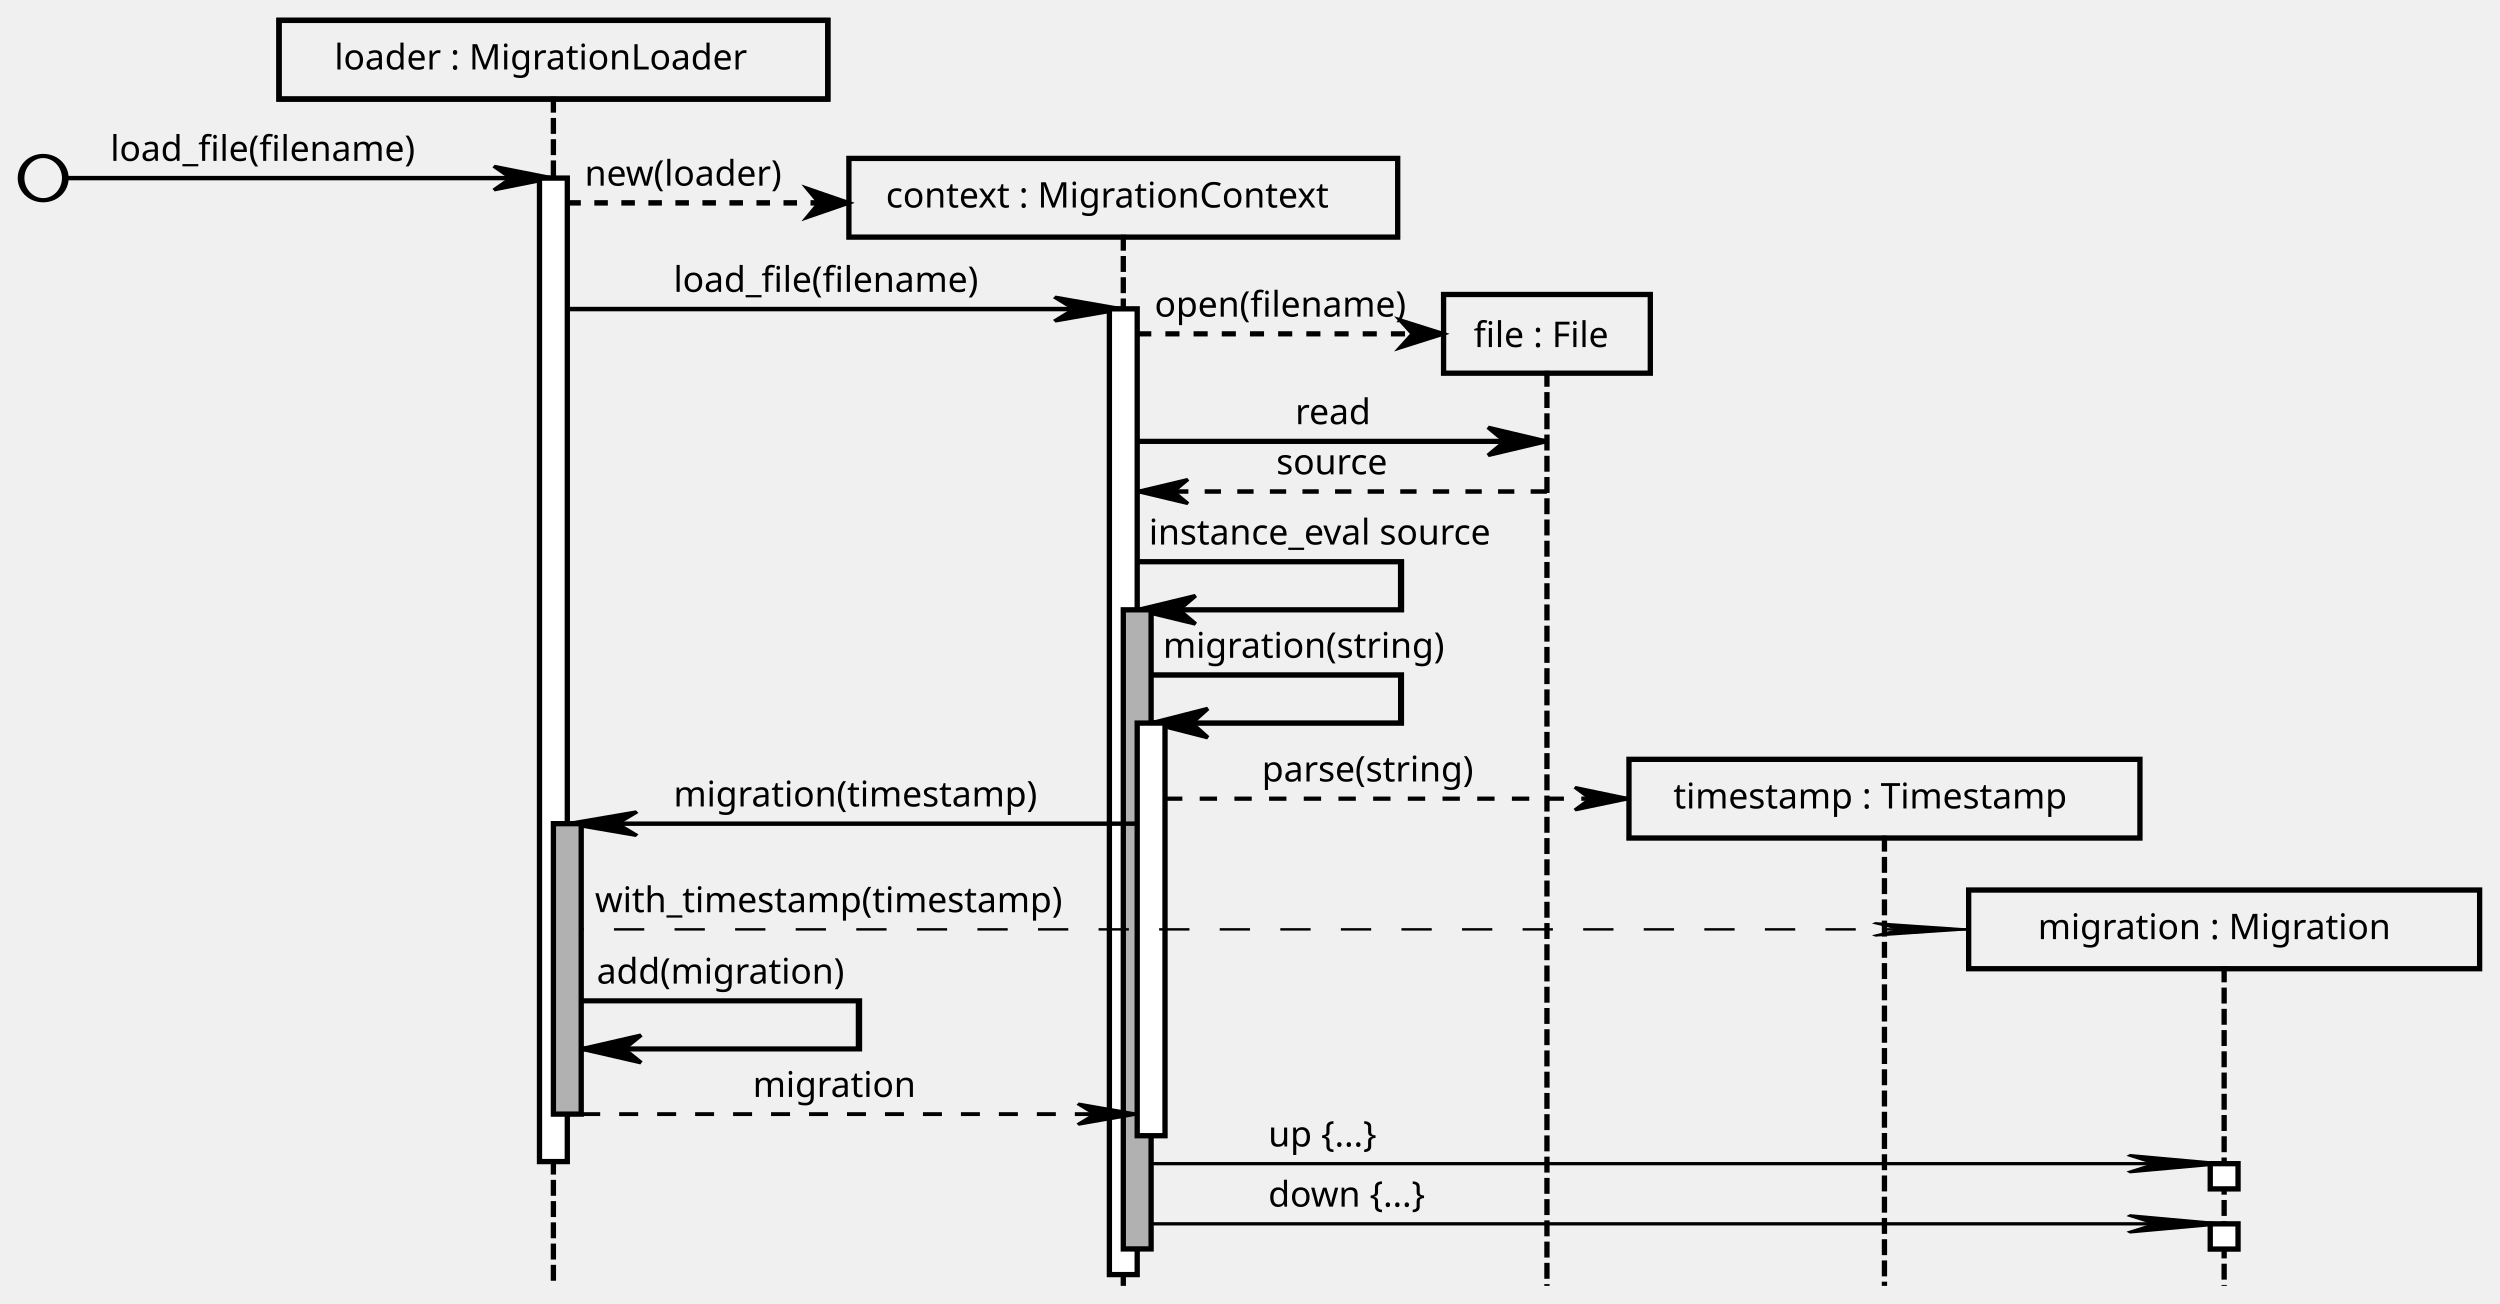
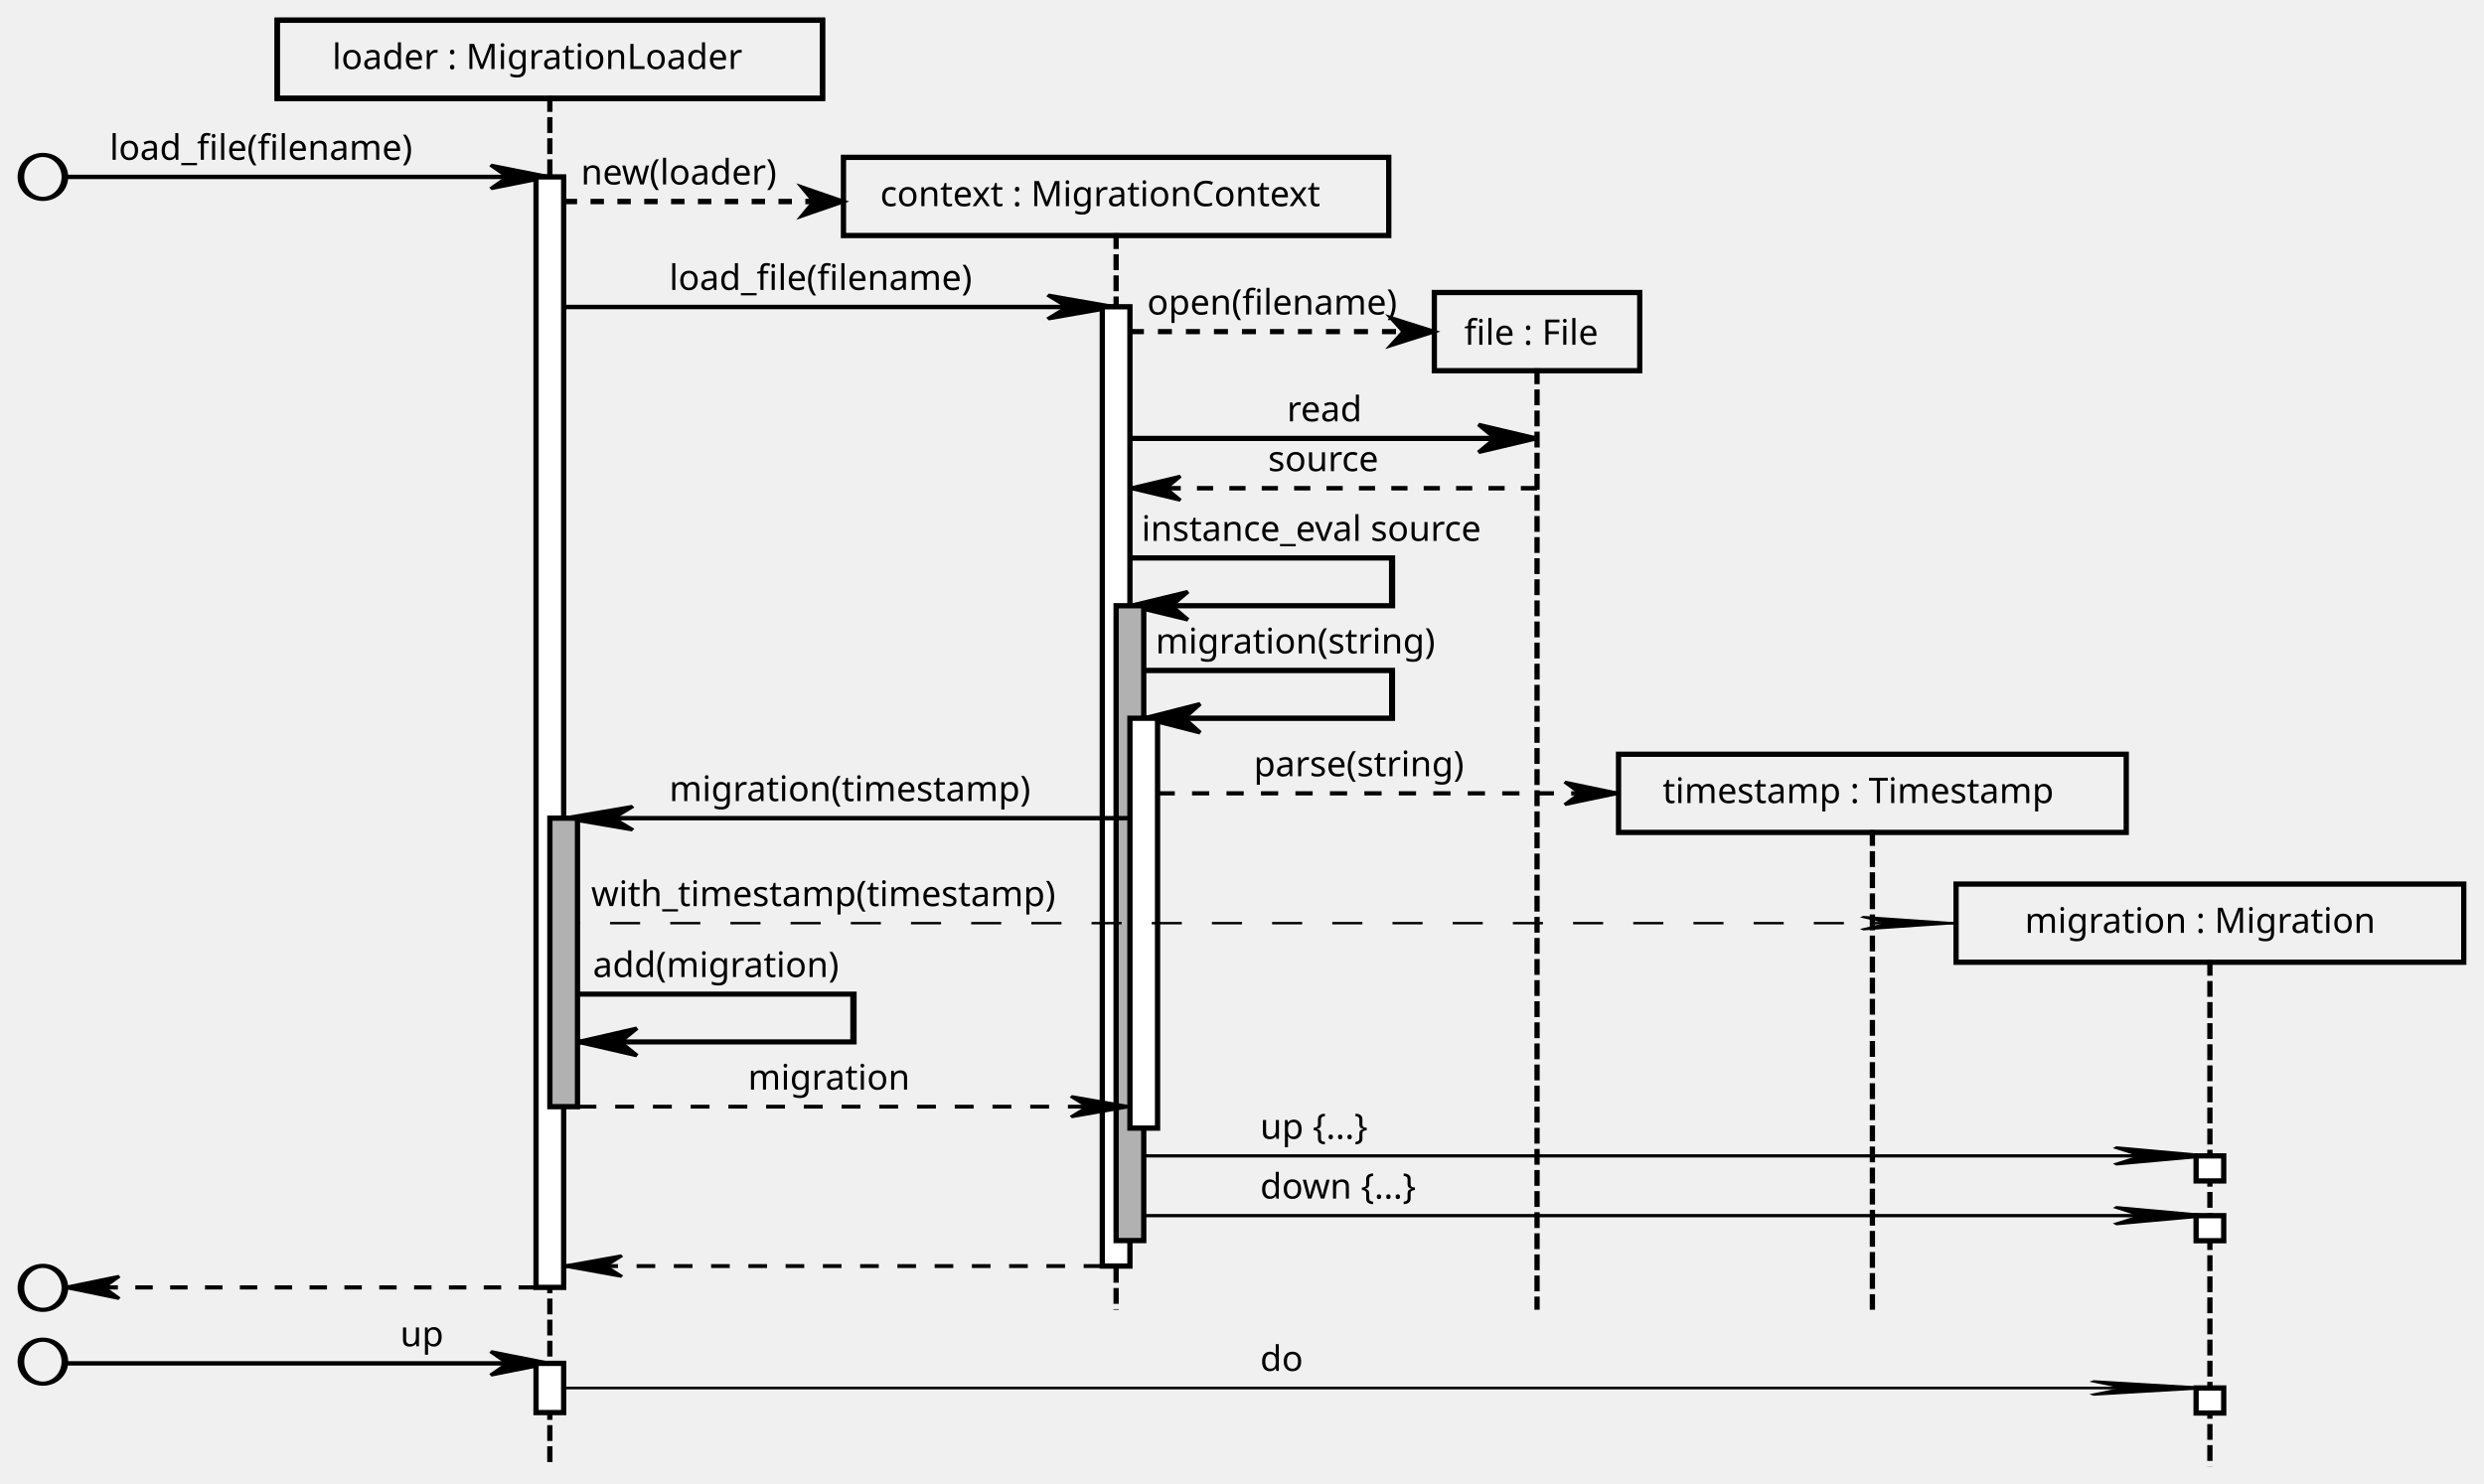
- <svg xmlns="http://www.w3.org/2000/svg" width="1412.536" height="736.531" id="svg4937" version="1.1">
+ <svg xmlns="http://www.w3.org/2000/svg" width="1412.536" height="844.094" id="svg4937" version="1.1">
  <defs id="defs4939">
    <marker orient="auto" refY="0" refX="0" id="Arrow1Lend" style="overflow:visible">
      <path id="path4143" d="M 0,0 5,-5 -12.5,0 5,5 0,0 z" style="fill-rule:evenodd;stroke:#000000;stroke-width:1pt" transform="matrix(-0.8,0,0,-0.8,-10,0)" />
+     </marker>
+     <marker orient="auto" refY="0" refX="0" id="Arrow1Lend-7" style="overflow:visible">
+       <path id="path4143-0" d="M 0,0 5,-5 -12.5,0 5,5 0,0 z" style="fill-rule:evenodd;stroke:#000000;stroke-width:1pt" transform="matrix(-0.8,0,0,-0.8,-10,0)" />
    </marker>
  </defs>
  <g id="layer1" transform="translate(455.5358,37.90625)">
    <g transform="translate(603.2383,-227.7245)" id="g4821">
      <rect style="fill:none;stroke:#000000;stroke-width:3;stroke-miterlimit:4;stroke-opacity:1;stroke-dasharray:none;stroke-dashoffset:0" id="rect4050" width="150.707" height="44.468" x="-400.02" y="17.139" />
      <text xml:space="preserve" style="font-size:20px;font-style:normal;font-weight:normal;line-height:125%;letter-spacing:0px;word-spacing:0px;fill:#000000;fill-opacity:1;stroke:none;font-family:Sans" x="-375.526" y="44.89" id="text4052">
        <tspan id="tspan4054" x="-375.526" y="44.89">:Migration</tspan>
      </text>
    </g>
    <path style="fill:none;stroke:#000000;stroke-width:3.673;stroke-miterlimit:4;stroke-opacity:1;stroke-dasharray:none" id="path4984" d="m -335.714,55.934 c 0,10.651 -5.437,19.286 -12.143,19.286 -6.706,0 -12.143,-8.635 -12.143,-19.286 0,-10.651 5.437,-19.286 12.143,-19.286 6.695,0 12.127,8.607 12.143,19.24" transform="matrix(1.029412,0,0,0.6481481,-73.04963,26.46606)" />
    <rect style="fill:none;stroke:#000000;stroke-width:3;stroke-miterlimit:4;stroke-opacity:1;stroke-dasharray:none;stroke-dashoffset:0" id="rect5496" width="310.078" height="44.468" x="-297.896" y="-26.399" />
    <text xml:space="preserve" style="font-size:20px;font-style:normal;font-weight:normal;line-height:125%;letter-spacing:0px;word-spacing:0px;fill:#000000;fill-opacity:1;stroke:none;font-family:Sans" x="-266.602" y="1.353" id="text5498">
      <tspan id="tspan5500" x="-266.602" y="1.353">loader : MigrationLoader</tspan>
    </text>
    <g id="g6157" transform="matrix(-0.8280494,0,0,1,-253.2928,-122.8757)">
      <path id="path6159" d="m -331.786,199.595 -3.214,0" style="fill:none;stroke:#000000;stroke-width:2.049;stroke-linecap:butt;stroke-linejoin:miter;stroke-miterlimit:4;stroke-opacity:1;stroke-dasharray:none;marker-end:url(#Arrow1Lend)" />
      <path style="fill:none;stroke:#000000;stroke-width:3.073;stroke-linecap:butt;stroke-linejoin:miter;stroke-miterlimit:4;stroke-opacity:1;stroke-dasharray:9.22, 9.22;stroke-dashoffset:0;marker-end:none" d="m -142.857,199.595 -192.143,0" id="path6161" />
    </g>
    <g id="g6064" transform="matrix(1.43529,0,0,1,62.18427,0)">
      <path style="fill:none;stroke:#000000;stroke-width:2.504;stroke-linecap:butt;stroke-linejoin:miter;stroke-miterlimit:4;stroke-opacity:1;stroke-dasharray:none;marker-end:none" d="m -335,62.719 192.143,0" id="path5506" />
      <path id="path5692" d="m -335,62.719 192.143,0" style="fill:none;stroke:#000000;stroke-width:1.669;stroke-linecap:butt;stroke-linejoin:miter;stroke-miterlimit:4;stroke-opacity:1;stroke-dasharray:none;marker-end:url(#Arrow1Lend)" />
    </g>
    <text xml:space="preserve" style="font-size:20px;font-style:normal;font-weight:normal;line-height:125%;letter-spacing:0px;word-spacing:0px;fill:#000000;fill-opacity:1;stroke:none;font-family:Sans" x="-393.186" y="53.003" id="text6080">
      <tspan id="tspan6082" x="-393.186" y="53.003">load_file(filename)</tspan>
    </text>
    <text xml:space="preserve" style="font-size:20px;font-style:normal;font-weight:normal;line-height:125%;letter-spacing:0px;word-spacing:0px;fill:#000000;fill-opacity:1;stroke:none;font-family:Sans" x="-579.322" y="-459.331" id="text6084">
      <tspan id="tspan6086" x="-579.322" y="-459.331">schrift 7 nach oben</tspan>
    </text>
    <path transform="matrix(1.029412,0,0,0.6481481,-66.80485,-437.5436)" d="m -335.714,55.934 c 0,10.651 -5.437,19.286 -12.143,19.286 -6.706,0 -12.143,-8.635 -12.143,-19.286 0,-10.651 5.437,-19.286 12.143,-19.286 6.695,0 12.127,8.607 12.143,19.24" id="path6088" style="fill:none;stroke:#000000;stroke-width:3.673;stroke-miterlimit:4;stroke-opacity:1;stroke-dasharray:none" />
    <rect y="-491.738" x="-331.318" height="44.468" width="222.136" id="rect6090" style="fill:none;stroke:#000000;stroke-width:3;stroke-miterlimit:4;stroke-opacity:1;stroke-dasharray:none;stroke-dashoffset:0" />
    <text id="text6092" y="-463.987" x="-306.217" style="font-size:20px;font-style:normal;font-weight:normal;line-height:125%;letter-spacing:0px;word-spacing:0px;fill:#000000;fill-opacity:1;stroke:none;font-family:Sans" xml:space="preserve">
      <tspan y="-463.987" x="-306.217" id="tspan6094">:MigrationLoader</tspan>
    </text>
    <path style="fill:none;stroke:#000000;stroke-width:3;stroke-linecap:butt;stroke-linejoin:miter;stroke-miterlimit:4;stroke-opacity:1;stroke-dasharray:9, 3;stroke-dashoffset:0" d="m -220.25,-447.271 0,290.131" id="path6096" />
    <path style="fill:none;stroke:#000000;stroke-width:3;stroke-linecap:butt;stroke-linejoin:miter;stroke-miterlimit:4;stroke-opacity:1;stroke-dasharray:none;marker-end:none" d="m -412.393,-401.29 192.143,0" id="path6100" />
    <path id="path6102" d="m -412.393,-401.29 192.143,0" style="fill:none;stroke:#000000;stroke-width:2;stroke-linecap:butt;stroke-linejoin:miter;stroke-miterlimit:4;stroke-opacity:1;stroke-dasharray:none;marker-end:url(#Arrow1Lend)" />
    <path style="fill:none;stroke:#000000;stroke-width:2;stroke-linecap:butt;stroke-linejoin:miter;stroke-miterlimit:4;stroke-opacity:1;stroke-dasharray:none;marker-end:url(#Arrow1Lend)" d="m -218.25,-393.29 192.143,0" id="path6144" />
    <g id="g6104" transform="translate(-77.39307,-464.0097)">
      <path id="path6106" d="m -331.786,199.595 -3.214,0" style="fill:none;stroke:#000000;stroke-width:2;stroke-linecap:butt;stroke-linejoin:miter;stroke-miterlimit:4;stroke-opacity:1;stroke-dasharray:none;marker-end:url(#Arrow1Lend)" />
      <path style="fill:none;stroke:#000000;stroke-width:3;stroke-linecap:butt;stroke-linejoin:miter;stroke-miterlimit:4;stroke-opacity:1;stroke-dasharray:9, 9;stroke-dashoffset:0;marker-end:none" d="m -142.857,199.595 -192.143,0" id="path6108" />
    </g>
    <text id="text6110" y="-411.007" x="-370.333" style="font-size:20px;font-style:normal;font-weight:normal;line-height:125%;letter-spacing:0px;word-spacing:0px;fill:#000000;fill-opacity:1;stroke:none;font-family:Sans" xml:space="preserve">
      <tspan y="-411.007" x="-370.333" id="tspan6112">load_file</tspan>
    </text>
    <rect y="-26.399" x="-297.896" height="44.468" width="310.078" id="rect6114" style="fill:none;stroke:#000000;stroke-width:3;stroke-miterlimit:4;stroke-opacity:1;stroke-dasharray:none;stroke-dashoffset:0" />
    <text id="text6116" y="79.353" x="45.007" style="font-size:20px;font-style:normal;font-weight:normal;line-height:125%;letter-spacing:0px;word-spacing:0px;fill:#000000;fill-opacity:1;stroke:none;font-family:Sans" xml:space="preserve">
      <tspan y="79.353" x="45.007" id="tspan6118">context : MigrationContext</tspan>
    </text>
    <text id="text6128" y="67.003" x="-125.186" style="font-size:20px;font-style:normal;font-weight:normal;line-height:125%;letter-spacing:0px;word-spacing:0px;fill:#000000;fill-opacity:1;stroke:none;font-family:Sans" xml:space="preserve">
      <tspan y="67.003" x="-125.186" id="tspan6130">new(loader)</tspan>
    </text>
    <rect style="fill:none;stroke:#000000;stroke-width:3;stroke-miterlimit:4;stroke-opacity:1;stroke-dasharray:none;stroke-dashoffset:0" id="rect6132" width="310.078" height="44.468" x="24.104" y="51.601" />
    <g id="g6134" transform="matrix(1.634944,0,0,1,412.7063,74)">
      <path style="fill:none;stroke:#000000;stroke-width:2.535;stroke-linecap:butt;stroke-linejoin:miter;stroke-miterlimit:4;stroke-opacity:1;stroke-dasharray:none;marker-end:none" d="m -335,62.719 192.143,0" id="path6136" />
      <path id="path6138" d="m -335,62.719 192.143,0" style="fill:none;stroke:#000000;stroke-width:1.69;stroke-linecap:butt;stroke-linejoin:miter;stroke-miterlimit:4;stroke-opacity:1;stroke-dasharray:none;marker-end:url(#Arrow1Lend)" />
    </g>
    <text xml:space="preserve" style="font-size:20px;font-style:normal;font-weight:normal;line-height:125%;letter-spacing:0px;word-spacing:0px;fill:#000000;fill-opacity:1;stroke:none;font-family:Sans" x="-74.963" y="127.003" id="text6140">
      <tspan id="tspan6142" x="-74.963" y="127.003">load_file(filename)</tspan>
    </text>
    <text xml:space="preserve" style="font-size:20px;font-style:normal;font-weight:normal;line-height:125%;letter-spacing:0px;word-spacing:0px;fill:#000000;fill-opacity:1;stroke:none;font-family:Sans" x="-161.429" y="-420.495" id="text6149">
      <tspan x="-161.429" y="-420.495" id="tspan6153">neuer pfeil 7 nach unten</tspan>
    </text>
    <text xml:space="preserve" style="font-size:20px;font-style:normal;font-weight:normal;line-height:125%;letter-spacing:0px;word-spacing:0px;fill:#000000;fill-opacity:1;stroke:none;font-family:Sans" x="377.093" y="158.175" id="text6163">
      <tspan id="tspan6165" x="377.093" y="158.175">file : File</tspan>
    </text>
-     <path id="path5502" d="m -142.857,16.739 0,671.892" style="fill:none;stroke:#000000;stroke-width:3;stroke-linecap:butt;stroke-linejoin:miter;stroke-miterlimit:4;stroke-opacity:1;stroke-dasharray:9, 3;stroke-dashoffset:0" />
-     <path style="fill:none;stroke:#000000;stroke-width:3;stroke-linecap:butt;stroke-linejoin:miter;stroke-miterlimit:4;stroke-opacity:1;stroke-dasharray:9,3;stroke-dashoffset:0" d="m 179.143,94.739 0,593.892" id="path6120" />
-     <path id="path6167" d="m 418.509,171.623 0,517.008" style="fill:none;stroke:#000000;stroke-width:3;stroke-linecap:butt;stroke-linejoin:miter;stroke-miterlimit:4;stroke-opacity:1;stroke-dasharray:9, 3;stroke-dashoffset:0" />
+     <path id="path5502" d="m -142.857,16.739 0,779.45" style="fill:none;stroke:#000000;stroke-width:3;stroke-linecap:butt;stroke-linejoin:miter;stroke-miterlimit:4;stroke-opacity:1;stroke-dasharray:9, 3;stroke-dashoffset:0" />
+     <path style="fill:none;stroke:#000000;stroke-width:3;stroke-linecap:butt;stroke-linejoin:miter;stroke-miterlimit:4;stroke-opacity:1;stroke-dasharray:9, 3;stroke-dashoffset:0" d="m 179.143,94.739 0,612.371" id="path6120" />
+     <path id="path6167" d="m 418.509,171.623 0,535.487" style="fill:none;stroke:#000000;stroke-width:3;stroke-linecap:butt;stroke-linejoin:miter;stroke-miterlimit:4;stroke-opacity:1;stroke-dasharray:9, 3;stroke-dashoffset:0" />
    <rect y="128.485" x="-476.914" height="44.468" width="116.81" id="rect6169" style="fill:none;stroke:#000000;stroke-width:3;stroke-miterlimit:4;stroke-opacity:1;stroke-dasharray:none;stroke-dashoffset:0" transform="scale(-1,1)" />
    <flowRoot xml:space="preserve" id="flowRoot6171" style="font-size:20px;font-style:normal;font-weight:normal;line-height:125%;letter-spacing:0px;word-spacing:0px;fill:#000000;fill-opacity:1;stroke:none;font-family:Sans">
      <flowRegion id="flowRegion6173">
        <rect id="rect6175" width="220.213" height="125.259" x="404.061" y="5.844" />
      </flowRegion>
      <flowPara id="flowPara6177" />
    </flowRoot>
    <g transform="matrix(-0.9009117,0,0,1,58.29836,-48.87566)" id="g6179">
      <path style="fill:none;stroke:#000000;stroke-width:1.964;stroke-linecap:butt;stroke-linejoin:miter;stroke-miterlimit:4;stroke-opacity:1;stroke-dasharray:none;marker-end:url(#Arrow1Lend)" d="m -331.786,199.595 -3.214,0" id="path6181" />
      <path id="path6183" d="m -142.857,199.595 -192.143,0" style="fill:none;stroke:#000000;stroke-width:2.946;stroke-linecap:butt;stroke-linejoin:miter;stroke-miterlimit:4;stroke-opacity:1;stroke-dasharray:8.839, 8.839;stroke-dashoffset:0;marker-end:none" />
    </g>
    <text xml:space="preserve" style="font-size:20px;font-style:normal;font-weight:normal;line-height:125%;letter-spacing:0px;word-spacing:0px;fill:#000000;fill-opacity:1;stroke:none;font-family:Sans" x="196.813" y="141.003" id="text6185">
      <tspan id="tspan6187" x="196.813" y="141.003">open(filename)</tspan>
    </text>
    <g transform="matrix(1.204878,0,0,1,590.6341,148.7513)" id="g6189">
      <path id="path6191" d="m -335,62.719 192.143,0" style="fill:none;stroke:#000000;stroke-width:2.953;stroke-linecap:butt;stroke-linejoin:miter;stroke-miterlimit:4;stroke-opacity:1;stroke-dasharray:none;marker-end:none" />
      <path style="fill:none;stroke:#000000;stroke-width:1.969;stroke-linecap:butt;stroke-linejoin:miter;stroke-miterlimit:4;stroke-opacity:1;stroke-dasharray:none;marker-end:url(#Arrow1Lend)" d="m -335,62.719 192.143,0" id="path6193" />
    </g>
    <text id="text6195" y="201.754" x="276.287" style="font-size:20px;font-style:normal;font-weight:normal;line-height:125%;letter-spacing:0px;word-spacing:0px;fill:#000000;fill-opacity:1;stroke:none;font-family:Sans" xml:space="preserve">
      <tspan y="201.754" x="276.287" id="tspan6197">read</tspan>
    </text>
    <g id="g6199" transform="matrix(1.204878,0,0,1,590.6341,40.20927)">
      <path id="path6201" d="m -331.786,199.595 -3.214,0" style="fill:none;stroke:#000000;stroke-width:1.698;stroke-linecap:butt;stroke-linejoin:miter;stroke-miterlimit:4;stroke-opacity:1;stroke-dasharray:none;marker-end:url(#Arrow1Lend)" />
      <path style="fill:none;stroke:#000000;stroke-width:2.548;stroke-linecap:butt;stroke-linejoin:miter;stroke-miterlimit:4;stroke-opacity:1;stroke-dasharray:7.643, 7.643;stroke-dashoffset:0;marker-end:none" d="m -142.857,199.595 -192.143,0" id="path6203" />
    </g>
    <text id="text6205" y="230.087" x="265.574" style="font-size:20px;font-style:normal;font-weight:normal;line-height:125%;letter-spacing:0px;word-spacing:0px;fill:#000000;fill-opacity:1;stroke:none;font-family:Sans" xml:space="preserve">
      <tspan y="230.087" x="265.574" id="tspan6207">source</tspan>
    </text>
    <g id="g6221" transform="matrix(1.183396,0,0,1,583.4377,216.7513)">
      <path style="fill:none;stroke:#000000;stroke-width:2.98;stroke-linecap:butt;stroke-linejoin:miter;stroke-miterlimit:4;stroke-opacity:1;stroke-dasharray:none;marker-end:none" d="m -335,62.719 125.969,0 0,27.178 -125.969,0" id="path6223" />
      <path id="path6225" d="m -335,62.719 125.969,0 0,27.178 -125.969,0" style="fill:none;stroke:#000000;stroke-width:1.987;stroke-linecap:butt;stroke-linejoin:miter;stroke-miterlimit:4;stroke-opacity:1;stroke-dasharray:none;marker-end:url(#Arrow1Lend)" />
    </g>
    <text xml:space="preserve" style="font-size:20px;font-style:normal;font-weight:normal;line-height:125%;letter-spacing:0px;word-spacing:0px;fill:#000000;fill-opacity:1;stroke:none;font-family:Sans" x="193.611" y="269.754" id="text6227">
      <tspan id="tspan6229" x="193.611" y="269.754">instance_eval source</tspan>
    </text>
    <text id="text6245" y="417.762" x="-74.963" style="font-size:20px;font-style:normal;font-weight:normal;line-height:125%;letter-spacing:0px;word-spacing:0px;fill:#000000;fill-opacity:1;stroke:none;font-family:Sans" xml:space="preserve">
      <tspan y="417.762" x="-74.963" id="tspan6247">migration(timestamp)</tspan>
    </text>
    <g transform="matrix(1.121023,0,0,1,570.3997,280.7513)" id="g6249">
      <path id="path6251" d="m -335,62.719 125.969,0 0,27.178 -125.969,0" style="fill:none;stroke:#000000;stroke-width:3.062;stroke-linecap:butt;stroke-linejoin:miter;stroke-miterlimit:4;stroke-opacity:1;stroke-dasharray:none;marker-end:none" />
      <path style="fill:none;stroke:#000000;stroke-width:2.041;stroke-linecap:butt;stroke-linejoin:miter;stroke-miterlimit:4;stroke-opacity:1;stroke-dasharray:none;marker-end:url(#Arrow1Lend)" d="m -335,62.719 125.969,0 0,27.178 -125.969,0" id="path6253" />
    </g>
    <text id="text6255" y="333.754" x="201.611" style="font-size:20px;font-style:normal;font-weight:normal;line-height:125%;letter-spacing:0px;word-spacing:0px;fill:#000000;fill-opacity:1;stroke:none;font-family:Sans" xml:space="preserve">
      <tspan y="333.754" x="201.611" id="tspan6257">migration(string)</tspan>
    </text>
-     <path style="fill:none;stroke:#000000;stroke-width:3;stroke-linecap:butt;stroke-linejoin:miter;stroke-miterlimit:4;stroke-opacity:1;stroke-dasharray:9, 3;stroke-dashoffset:0" d="m 609.207,434.263 0,254.368" id="path6259" />
+     <path style="fill:none;stroke:#000000;stroke-width:3;stroke-linecap:butt;stroke-linejoin:miter;stroke-miterlimit:4;stroke-opacity:1;stroke-dasharray:9, 3;stroke-dashoffset:0" d="m 609.207,434.263 0,272.848" id="path6259" />
    <rect transform="scale(-1,1)" style="fill:none;stroke:#000000;stroke-width:3;stroke-miterlimit:4;stroke-opacity:1;stroke-dasharray:none;stroke-dashoffset:0" id="rect6261" width="288.703" height="44.468" x="-753.559" y="391.125" />
    <g id="g6263" transform="matrix(-1.364303,0,0,1,7.813949,213.764)">
      <path id="path6265" d="m -331.786,199.595 -3.214,0" style="fill:none;stroke:#000000;stroke-width:1.596;stroke-linecap:butt;stroke-linejoin:miter;stroke-miterlimit:4;stroke-opacity:1;stroke-dasharray:none;marker-end:url(#Arrow1Lend)" />
      <path style="fill:none;stroke:#000000;stroke-width:2.394;stroke-linecap:butt;stroke-linejoin:miter;stroke-miterlimit:4;stroke-opacity:1;stroke-dasharray:7.183, 7.183;stroke-dashoffset:0;marker-end:none" d="m -142.857,199.595 -192.143,0" id="path6267" />
    </g>
    <text id="text6269" y="403.642" x="257.443" style="font-size:20px;font-style:normal;font-weight:normal;line-height:125%;letter-spacing:0px;word-spacing:0px;fill:#000000;fill-opacity:1;stroke:none;font-family:Sans" xml:space="preserve">
      <tspan y="403.642" x="257.443" id="tspan6271">parse(string)</tspan>
    </text>
    <text xml:space="preserve" style="font-size:20px;font-style:normal;font-weight:normal;line-height:125%;letter-spacing:0px;word-spacing:0px;fill:#000000;fill-opacity:1;stroke:none;font-family:Sans" x="489.935" y="418.877" id="text6273">
      <tspan id="tspan6275" x="489.935" y="418.877">timestamp : Timestamp</tspan>
    </text>
-     <path id="path6277" d="m 801.136,508.106 0,180.525" style="fill:none;stroke:#000000;stroke-width:3;stroke-linecap:butt;stroke-linejoin:miter;stroke-miterlimit:4;stroke-opacity:1;stroke-dasharray:9, 3;stroke-dashoffset:0" />
+     <path id="path6277" d="m 801.136,508.106 0,288.082" style="fill:none;stroke:#000000;stroke-width:3;stroke-linecap:butt;stroke-linejoin:miter;stroke-miterlimit:4;stroke-opacity:1;stroke-dasharray:9, 3;stroke-dashoffset:0" />
    <rect y="464.969" x="-945.488" height="44.468" width="288.703" id="rect6279" style="fill:none;stroke:#000000;stroke-width:3;stroke-miterlimit:4;stroke-opacity:1;stroke-dasharray:none;stroke-dashoffset:0" transform="scale(-1,1)" />
    <text xml:space="preserve" style="font-size:20px;font-style:normal;font-weight:normal;line-height:125%;letter-spacing:0px;word-spacing:0px;fill:#000000;fill-opacity:1;stroke:none;font-family:Sans" x="695.892" y="492.72" id="text6281">
      <tspan id="tspan6283" x="695.892" y="492.72">migration : Migration</tspan>
    </text>
    <text xml:space="preserve" style="font-size:20px;font-style:normal;font-weight:normal;line-height:125%;letter-spacing:0px;word-spacing:0px;fill:#000000;fill-opacity:1;stroke:none;font-family:Sans" x="-119.385" y="477.486" id="text6291">
      <tspan id="tspan6293" x="-119.385" y="477.486">with_timestamp(timestamp)</tspan>
    </text>
    <text id="text6313" y="581.871" x="-30.187" style="font-size:20px;font-style:normal;font-weight:normal;line-height:125%;letter-spacing:0px;word-spacing:0px;fill:#000000;fill-opacity:1;stroke:none;font-family:Sans" xml:space="preserve">
      <tspan y="581.871" x="-30.187" id="tspan6315">migration</tspan>
    </text>
    <g id="g3102" transform="matrix(3.155355,0,0,1,1251.901,556.8689)">
      <path style="fill:none;stroke:#000000;stroke-width:1.825;stroke-linecap:butt;stroke-linejoin:miter;stroke-miterlimit:4;stroke-opacity:1;stroke-dasharray:none;marker-end:none" d="m -335,62.719 192.143,0" id="path3104" />
      <path id="path3106" d="m -335,62.719 192.143,0" style="fill:none;stroke:#000000;stroke-width:1.217;stroke-linecap:butt;stroke-linejoin:miter;stroke-miterlimit:4;stroke-opacity:1;stroke-dasharray:none;marker-end:url(#Arrow1Lend)" />
    </g>
    <text xml:space="preserve" style="font-size:20px;font-style:normal;font-weight:normal;line-height:125%;letter-spacing:0px;word-spacing:0px;fill:#000000;fill-opacity:1;stroke:none;font-family:Sans" x="261.067" y="609.871" id="text3108">
      <tspan id="tspan3110" x="261.067" y="609.871">up {...}</tspan>
    </text>
    <g transform="matrix(3.155355,0,0,1,1251.901,590.8689)" id="g3118">
      <path id="path3120" d="m -335,62.719 192.143,0" style="fill:none;stroke:#000000;stroke-width:1.825;stroke-linecap:butt;stroke-linejoin:miter;stroke-miterlimit:4;stroke-opacity:1;stroke-dasharray:none;marker-end:none" />
      <path style="fill:none;stroke:#000000;stroke-width:1.217;stroke-linecap:butt;stroke-linejoin:miter;stroke-miterlimit:4;stroke-opacity:1;stroke-dasharray:none;marker-end:url(#Arrow1Lend)" d="m -335,62.719 192.143,0" id="path3122" />
    </g>
    <text id="text3124" y="643.871" x="261.067" style="font-size:20px;font-style:normal;font-weight:normal;line-height:125%;letter-spacing:0px;word-spacing:0px;fill:#000000;fill-opacity:1;stroke:none;font-family:Sans" xml:space="preserve">
      <tspan y="643.871" x="261.067" id="tspan3126">down {...}</tspan>
    </text>
    <g id="g3128" transform="matrix(1.24577,0,0,1,290.1901,464.8574)">
      <path style="fill:none;stroke:#000000;stroke-width:2.904;stroke-linecap:butt;stroke-linejoin:miter;stroke-miterlimit:4;stroke-opacity:1;stroke-dasharray:none;marker-end:none" d="m -335,62.719 125.969,0 0,27.178 -125.969,0" id="path3130" />
      <path id="path3132" d="m -335,62.719 125.969,0 0,27.178 -125.969,0" style="fill:none;stroke:#000000;stroke-width:1.936;stroke-linecap:butt;stroke-linejoin:miter;stroke-miterlimit:4;stroke-opacity:1;stroke-dasharray:none;marker-end:url(#Arrow1Lend)" />
    </g>
    <text xml:space="preserve" style="font-size:20px;font-style:normal;font-weight:normal;line-height:125%;letter-spacing:0px;word-spacing:0px;fill:#000000;fill-opacity:1;stroke:none;font-family:Sans" x="-118.389" y="517.86" id="text3134">
      <tspan id="tspan3136" x="-118.389" y="517.86">add(migration)</tspan>
    </text>
-     <rect style="fill:#ffffff;stroke:#000000;stroke-width:3;stroke-miterlimit:4;stroke-opacity:1;stroke-dasharray:none;stroke-dashoffset:0;fill-opacity:1" id="rect3340" width="15.714" height="555.68" x="-150.714" y="62.719" />
+     <rect style="fill:#ffffff;fill-opacity:1;stroke:#000000;stroke-width:3;stroke-miterlimit:4;stroke-opacity:1;stroke-dasharray:none;stroke-dashoffset:0" id="rect3340" width="15.714" height="631.68" x="-150.714" y="62.719" />
    <rect y="136.593" x="171.286" height="545.665" width="15.714" id="rect3342" style="fill:#ffffff;fill-opacity:1;stroke:#000000;stroke-width:3;stroke-miterlimit:4;stroke-opacity:1;stroke-dasharray:none;stroke-dashoffset:0" />
    <rect style="fill:#b1b1b1;fill-opacity:1;stroke:#000000;stroke-width:3;stroke-miterlimit:4;stroke-opacity:1;stroke-dasharray:none;stroke-dashoffset:0" id="rect3344" width="15.714" height="361.108" x="179.143" y="306.648" />
    <g id="g6307" transform="matrix(-1.634944,0,0,1,-360.7063,391.9932)">
      <path id="path6309" d="m -331.786,199.595 -3.214,0" style="fill:none;stroke:#000000;stroke-width:1.458;stroke-linecap:butt;stroke-linejoin:miter;stroke-miterlimit:4;stroke-opacity:1;stroke-dasharray:none;marker-end:url(#Arrow1Lend)" />
      <path style="fill:none;stroke:#000000;stroke-width:2.187;stroke-linecap:butt;stroke-linejoin:miter;stroke-miterlimit:4;stroke-opacity:1;stroke-dasharray:6.561, 6.561;stroke-dashoffset:0;marker-end:none" d="m -142.857,199.595 -192.143,0" id="path6311" />
    </g>
    <rect y="370.648" x="187" height="233.138" width="15.714" id="rect4120" style="fill:#ffffff;fill-opacity:1;stroke:#000000;stroke-width:3;stroke-miterlimit:4;stroke-opacity:1;stroke-dasharray:none;stroke-dashoffset:0" />
    <g transform="matrix(-1.675837,0,0,1,-374.4052,364.7596)" id="g6239">
      <path id="path6241" d="m -335,62.719 192.143,0" style="fill:none;stroke:#000000;stroke-width:2.504;stroke-linecap:butt;stroke-linejoin:miter;stroke-miterlimit:4;stroke-opacity:1;stroke-dasharray:none;marker-end:none" />
      <path style="fill:none;stroke:#000000;stroke-width:1.669;stroke-linecap:butt;stroke-linejoin:miter;stroke-miterlimit:4;stroke-opacity:1;stroke-dasharray:none;marker-end:url(#Arrow1Lend)" d="m -335,62.719 192.143,0" id="path6243" />
    </g>
    <g transform="matrix(-4.161703,0,0,1,-737.386,287.6074)" id="g6285">
      <path style="fill:none;stroke:#000000;stroke-width:0.914;stroke-linecap:butt;stroke-linejoin:miter;stroke-miterlimit:4;stroke-opacity:1;stroke-dasharray:none;marker-end:url(#Arrow1Lend)" d="m -331.786,199.595 -3.214,0" id="path6287" />
      <path id="path6289" d="m -142.857,199.595 -192.143,0" style="fill:none;stroke:#000000;stroke-width:1.371;stroke-linecap:butt;stroke-linejoin:miter;stroke-miterlimit:4;stroke-opacity:1;stroke-dasharray:4.112, 4.112;stroke-dashoffset:0;marker-end:none" />
    </g>
    <rect style="fill:#b1b1b1;fill-opacity:1;stroke:#000000;stroke-width:3;stroke-miterlimit:4;stroke-opacity:1;stroke-dasharray:none;stroke-dashoffset:0" id="rect4122" width="15.714" height="164.109" x="-142.857" y="427.479" />
    <rect style="fill:#ffffff;fill-opacity:1;stroke:#000000;stroke-width:3;stroke-miterlimit:4;stroke-opacity:1;stroke-dasharray:none;stroke-dashoffset:0" id="rect4124" width="15.714" height="14.25" x="793.279" y="619.588" />
    <rect y="653.588" x="793.279" height="14.25" width="15.714" id="rect4126" style="fill:#ffffff;fill-opacity:1;stroke:#000000;stroke-width:3;stroke-miterlimit:4;stroke-opacity:1;stroke-dasharray:none;stroke-dashoffset:0" />
+     <g transform="matrix(1.594052,0,0,1,399.0074,482.6634)" id="g3121">
+       <path style="fill:none;stroke:#000000;stroke-width:1.477;stroke-linecap:butt;stroke-linejoin:miter;stroke-miterlimit:4;stroke-opacity:1;stroke-dasharray:none;marker-end:url(#Arrow1Lend)" d="m -331.786,199.595 -3.214,0" id="path3123" />
+       <path id="path3125" d="m -142.857,199.595 -192.143,0" style="fill:none;stroke:#000000;stroke-width:2.215;stroke-linecap:butt;stroke-linejoin:miter;stroke-miterlimit:4;stroke-opacity:1;stroke-dasharray:6.645, 6.645;stroke-dashoffset:0;marker-end:none" />
+     </g>
+     <g id="g3127" transform="matrix(1.39441,0,0,1,48.4872,494.8042)">
+       <path id="path3129" d="m -331.786,199.595 -3.214,0" style="fill:none;stroke:#000000;stroke-width:1.579;stroke-linecap:butt;stroke-linejoin:miter;stroke-miterlimit:4;stroke-opacity:1;stroke-dasharray:none;marker-end:url(#Arrow1Lend)" />
+       <path style="fill:none;stroke:#000000;stroke-width:2.368;stroke-linecap:butt;stroke-linejoin:miter;stroke-miterlimit:4;stroke-opacity:1;stroke-dasharray:7.105, 7.105;stroke-dashoffset:0;marker-end:none" d="m -142.857,199.595 -192.143,0" id="path3131" />
+     </g>
+     <path transform="matrix(1.029412,0,0,0.6481481,-73.04964,658.396)" d="m -335.714,55.934 c 0,10.651 -5.437,19.286 -12.143,19.286 -6.706,0 -12.143,-8.635 -12.143,-19.286 0,-10.651 5.437,-19.286 12.143,-19.286 6.695,0 12.127,8.607 12.143,19.24" id="path3135" style="fill:none;stroke:#000000;stroke-width:3.673;stroke-miterlimit:4;stroke-opacity:1;stroke-dasharray:none" />
+     <g transform="matrix(1.435476,0,0,1,62.21079,674.8812)" id="g3180">
+       <path id="path3182" d="m -335,62.719 192.143,0" style="fill:none;stroke:#000000;stroke-width:2.504;stroke-linecap:butt;stroke-linejoin:miter;stroke-miterlimit:4;stroke-opacity:1;stroke-dasharray:none;marker-end:none" />
+       <path style="fill:none;stroke:#000000;stroke-width:1.669;stroke-linecap:butt;stroke-linejoin:miter;stroke-miterlimit:4;stroke-opacity:1;stroke-dasharray:none;marker-end:url(#Arrow1Lend)" d="m -335,62.719 192.143,0" id="path3184" />
+     </g>
+     <text id="text3186" y="727.884" x="-227.936" style="font-size:20px;font-style:normal;font-weight:normal;line-height:125%;letter-spacing:0px;word-spacing:0px;fill:#000000;fill-opacity:1;stroke:none;font-family:Sans" xml:space="preserve">
+       <tspan y="727.884" x="-227.936" id="tspan3188">up</tspan>
+     </text>
+     <path style="fill:none;stroke:#000000;stroke-width:3.673;stroke-miterlimit:4;stroke-opacity:1;stroke-dasharray:none" id="path3190" d="m -335.714,55.934 c 0,10.651 -5.437,19.286 -12.143,19.286 -6.706,0 -12.143,-8.635 -12.143,-19.286 0,-10.651 5.437,-19.286 12.143,-19.286 6.695,0 12.127,8.607 12.143,19.24" transform="matrix(1.029412,0,0,0.6481481,-73.04964,700.396)" />
+     <rect style="fill:#ffffff;fill-opacity:1;stroke:#000000;stroke-width:3;stroke-miterlimit:4;stroke-opacity:1;stroke-dasharray:none;stroke-dashoffset:0" id="rect3192" width="15.714" height="28" x="-150.714" y="737.601" />
+     <g id="g3194" transform="matrix(4.872083,0,0,1,1497.148,688.8812)">
+       <path style="fill:none;stroke:#000000;stroke-width:1.469;stroke-linecap:butt;stroke-linejoin:miter;stroke-miterlimit:4;stroke-opacity:1;stroke-dasharray:none;marker-end:none" d="m -335,62.719 192.143,0" id="path3196" />
+       <path id="path3198" d="m -335,62.719 192.143,0" style="fill:none;stroke:#000000;stroke-width:0.979;stroke-linecap:butt;stroke-linejoin:miter;stroke-miterlimit:4;stroke-opacity:1;stroke-dasharray:none;marker-end:url(#Arrow1Lend)" />
+     </g>
+     <text xml:space="preserve" style="font-size:20px;font-style:normal;font-weight:normal;line-height:125%;letter-spacing:0px;word-spacing:0px;fill:#000000;fill-opacity:1;stroke:none;font-family:Sans" x="261.067" y="741.884" id="text3200">
+       <tspan id="tspan3202" x="261.067" y="741.884">do</tspan>
+     </text>
+     <rect style="fill:#ffffff;fill-opacity:1;stroke:#000000;stroke-width:3;stroke-miterlimit:4;stroke-opacity:1;stroke-dasharray:none;stroke-dashoffset:0" id="rect3204" width="15.714" height="14.25" x="793.279" y="751.601" />
  </g>
</svg>
